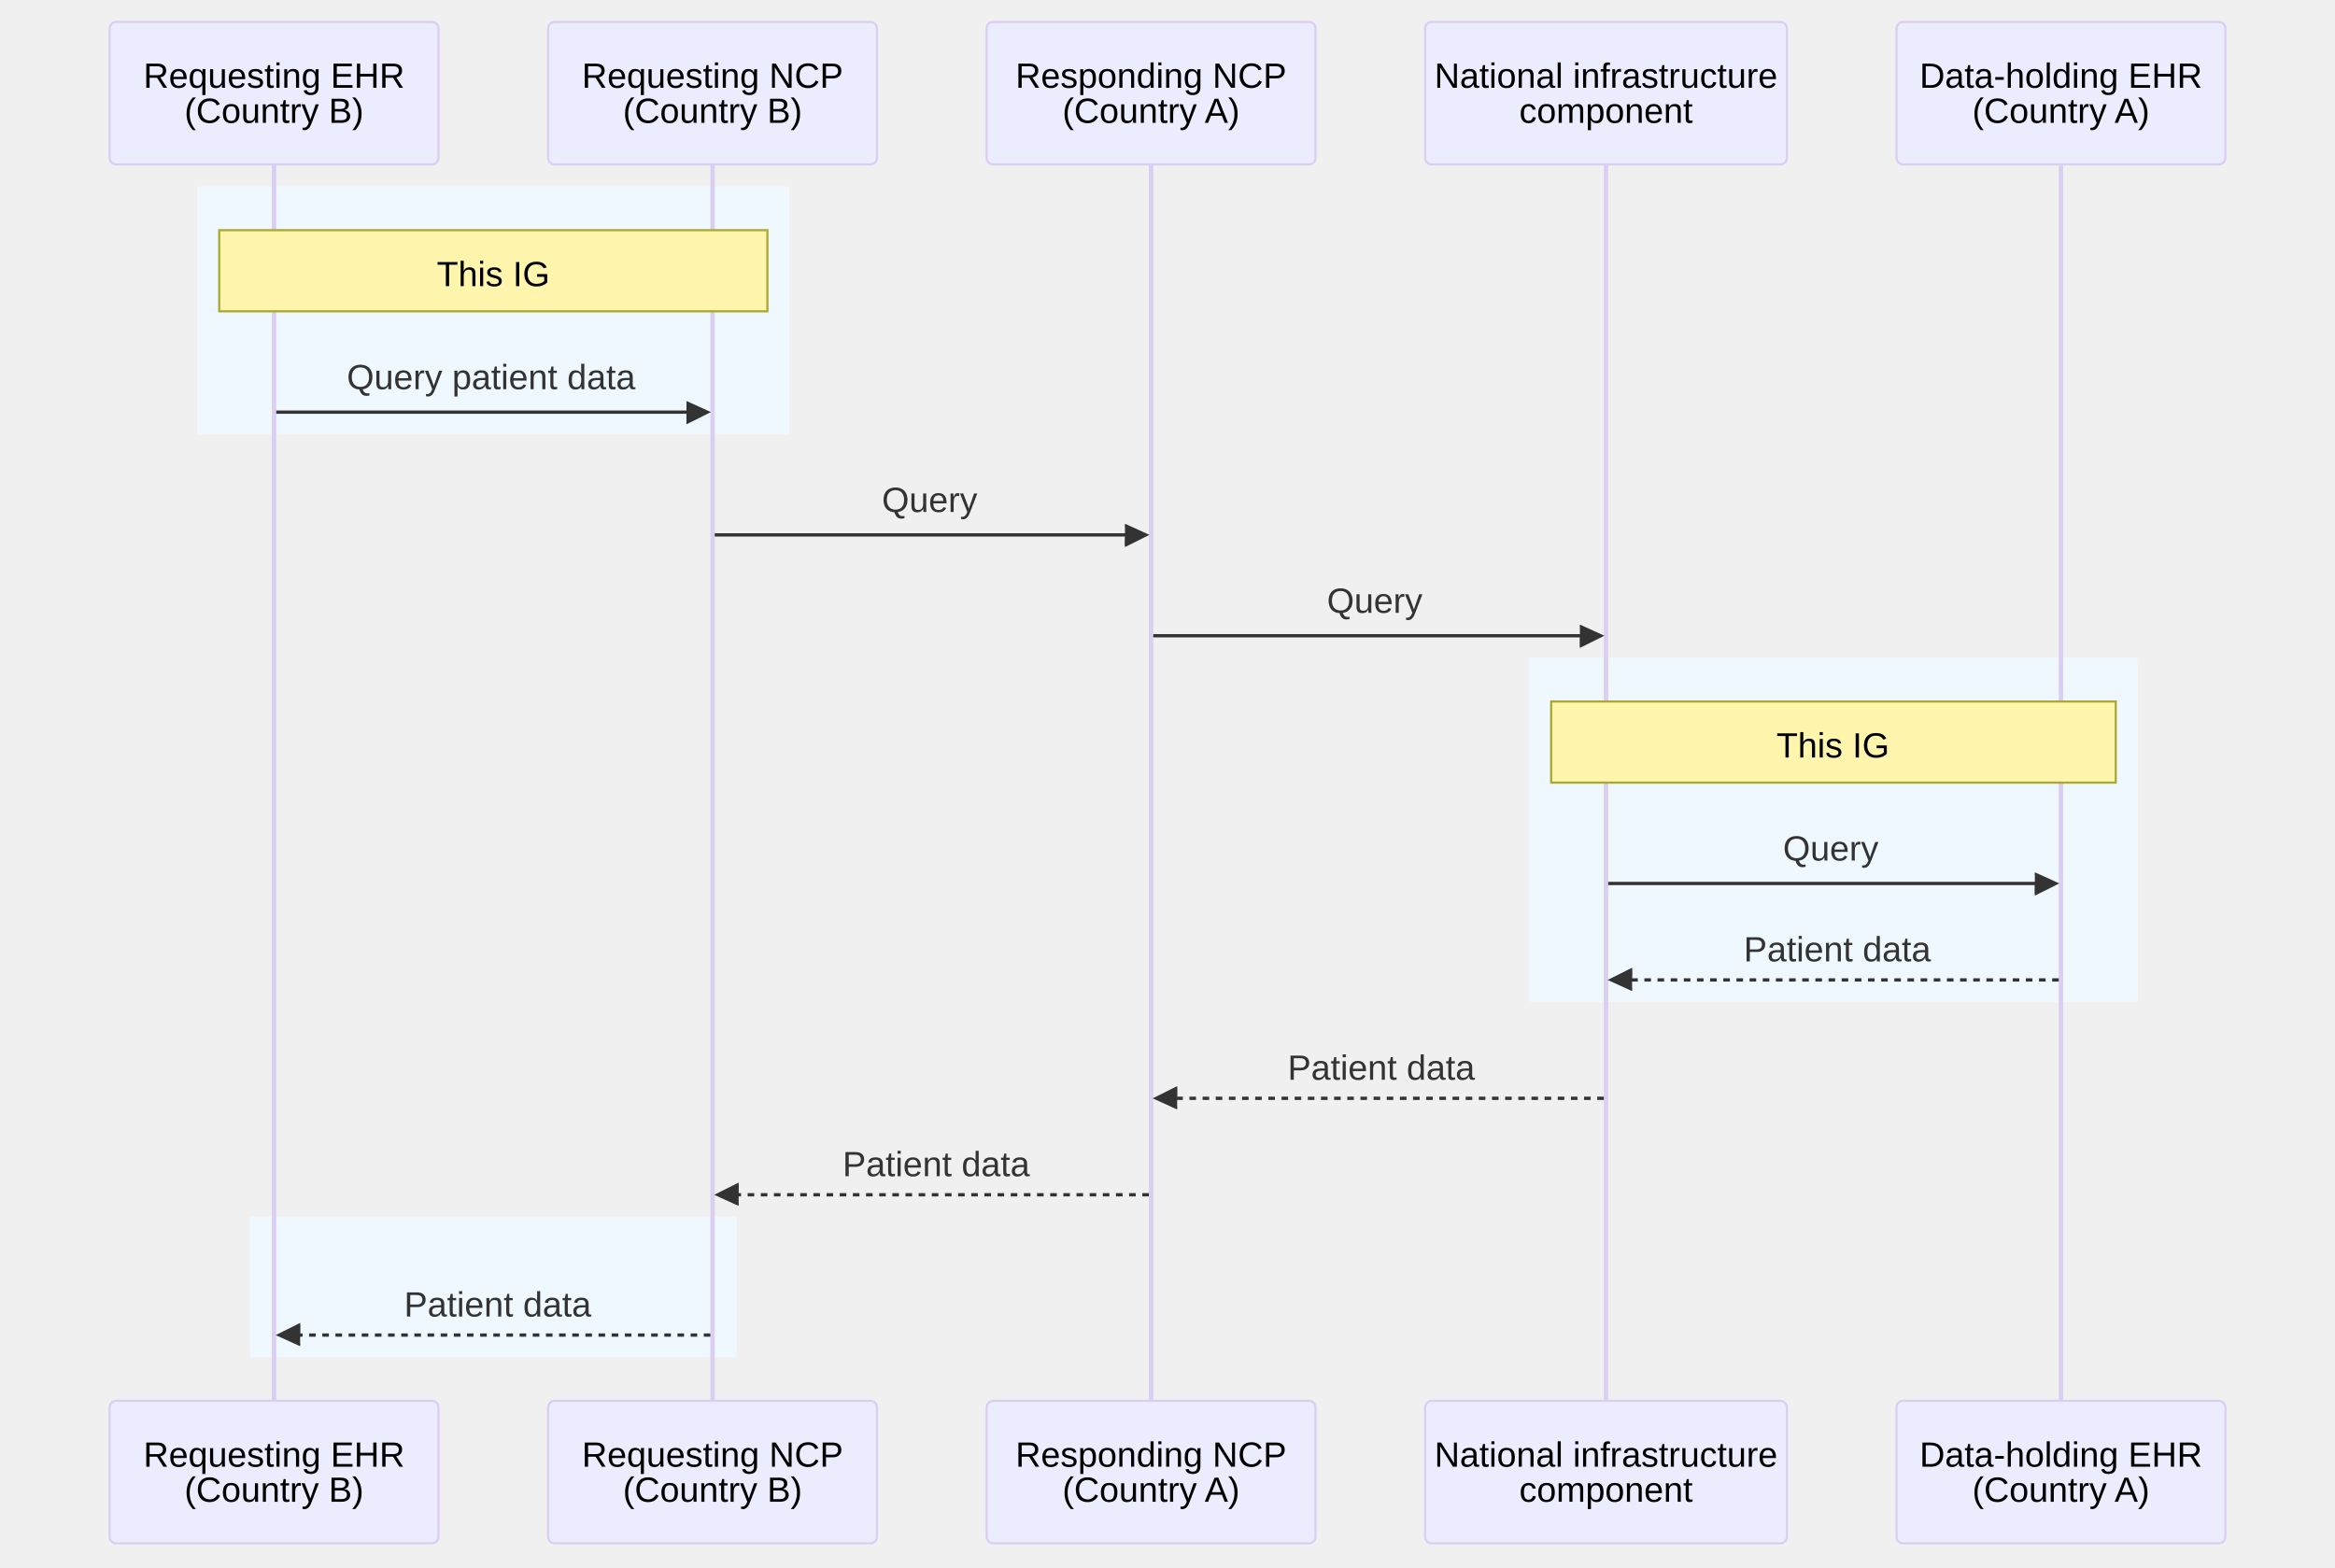
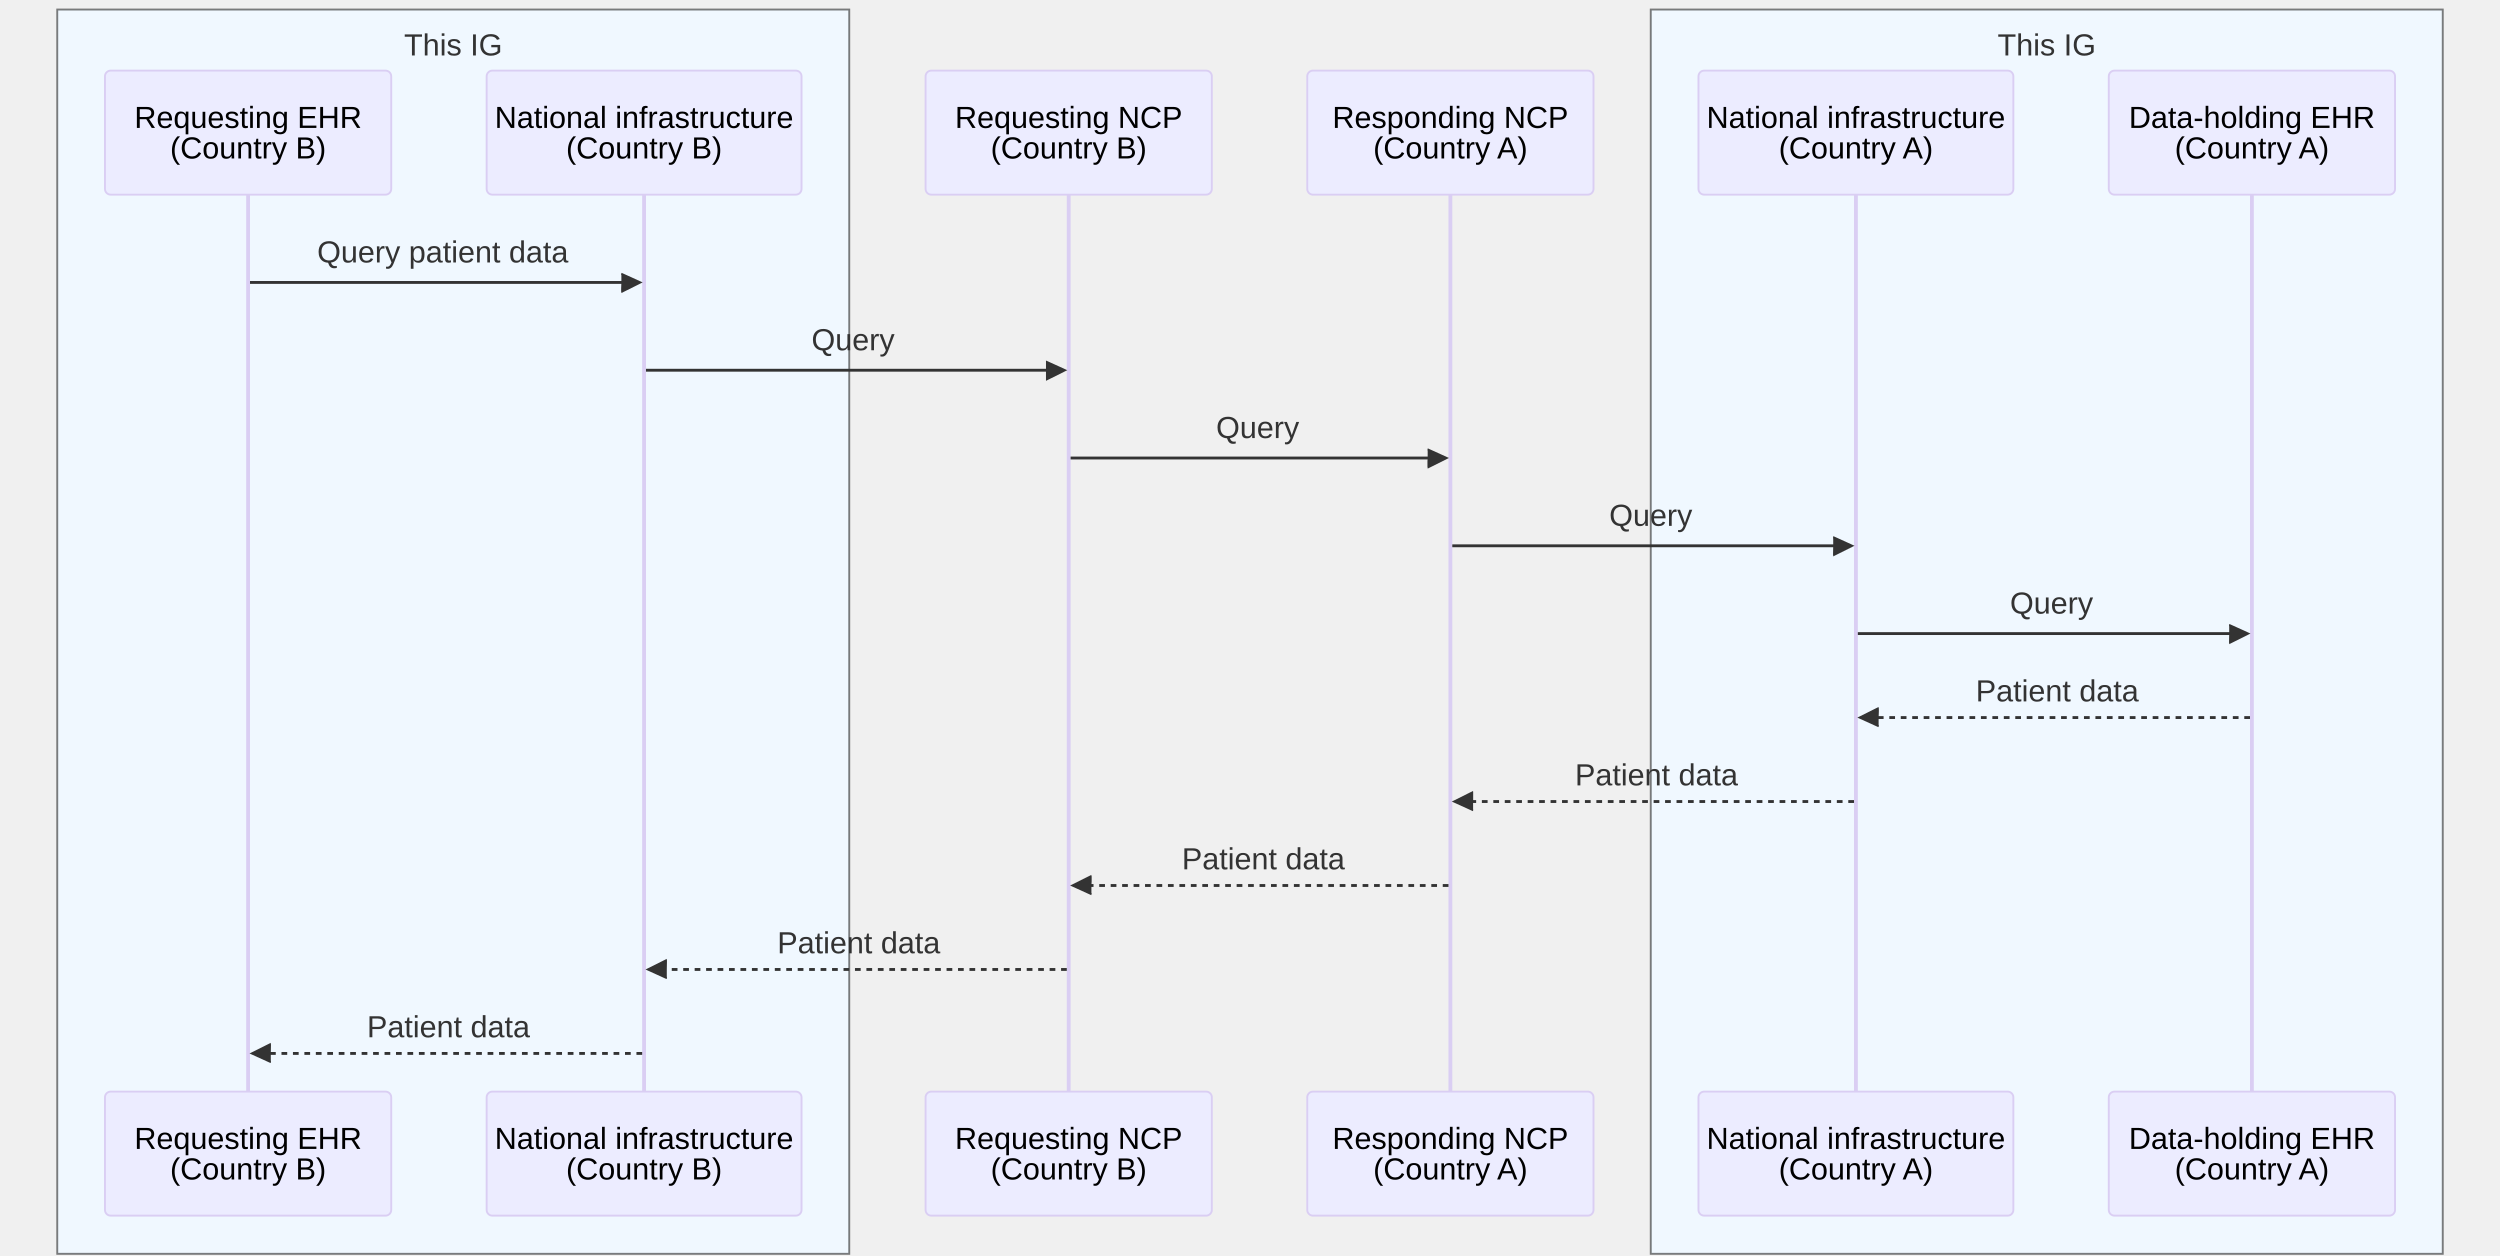
- <svg xmlns="http://www.w3.org/2000/svg" id="my-svg" width="100%" style="max-width: 1065px; background-color: transparent;" viewBox="-50 -10 1065 715" role="graphics-document document" aria-roledescription="sequence">
-   <rect x="64" y="545" fill="rgb(240, 248, 255)" width="222" height="64" class="rect" />
-   <rect x="647.5" y="290" fill="rgb(240, 248, 255)" width="277.5" height="157" class="rect" />
-   <rect x="40" y="75" fill="rgb(240, 248, 255)" width="270" height="113" class="rect" />
-   <g>
-     <rect x="815" y="629" fill="#eaeaea" stroke="#666" width="150" height="65" name="EHR" rx="3" ry="3" class="actor actor-bottom" />
-     <text x="890" y="661.5" dominant-baseline="central" alignment-baseline="central" class="actor actor-box" style="text-anchor: middle; font-size: 16px; font-weight: 400;">
-       <tspan x="890" dy="-8">Data-holding EHR</tspan>
-     </text>
-     <text x="890" y="661.5" dominant-baseline="central" alignment-baseline="central" class="actor actor-box" style="text-anchor: middle; font-size: 16px; font-weight: 400;">
-       <tspan x="890" dy="8">(Country A)</tspan>
-     </text>
-   </g>
-   <g>
-     <rect x="600" y="629" fill="#eaeaea" stroke="#666" width="165" height="65" name="National" rx="3" ry="3" class="actor actor-bottom" />
-     <text x="682.5" y="661.5" dominant-baseline="central" alignment-baseline="central" class="actor actor-box" style="text-anchor: middle; font-size: 16px; font-weight: 400;">
-       <tspan x="682.5" dy="-8">National infrastructure</tspan>
-     </text>
-     <text x="682.5" y="661.5" dominant-baseline="central" alignment-baseline="central" class="actor actor-box" style="text-anchor: middle; font-size: 16px; font-weight: 400;">
-       <tspan x="682.5" dy="8">component</tspan>
-     </text>
-   </g>
-   <g>
-     <rect x="400" y="629" fill="#eaeaea" stroke="#666" width="150" height="65" name="NCPA" rx="3" ry="3" class="actor actor-bottom" />
-     <text x="475" y="661.5" dominant-baseline="central" alignment-baseline="central" class="actor actor-box" style="text-anchor: middle; font-size: 16px; font-weight: 400;">
-       <tspan x="475" dy="-8">Responding NCP</tspan>
-     </text>
-     <text x="475" y="661.5" dominant-baseline="central" alignment-baseline="central" class="actor actor-box" style="text-anchor: middle; font-size: 16px; font-weight: 400;">
-       <tspan x="475" dy="8">(Country A)</tspan>
-     </text>
-   </g>
-   <g>
-     <rect x="200" y="629" fill="#eaeaea" stroke="#666" width="150" height="65" name="NCPB" rx="3" ry="3" class="actor actor-bottom" />
-     <text x="275" y="661.5" dominant-baseline="central" alignment-baseline="central" class="actor actor-box" style="text-anchor: middle; font-size: 16px; font-weight: 400;">
-       <tspan x="275" dy="-8">Requesting NCP</tspan>
-     </text>
-     <text x="275" y="661.5" dominant-baseline="central" alignment-baseline="central" class="actor actor-box" style="text-anchor: middle; font-size: 16px; font-weight: 400;">
-       <tspan x="275" dy="8">(Country B)</tspan>
-     </text>
-   </g>
-   <g>
-     <rect x="0" y="629" fill="#eaeaea" stroke="#666" width="150" height="65" name="Requester" rx="3" ry="3" class="actor actor-bottom" />
-     <text x="75" y="661.5" dominant-baseline="central" alignment-baseline="central" class="actor actor-box" style="text-anchor: middle; font-size: 16px; font-weight: 400;">
-       <tspan x="75" dy="-8">Requesting EHR</tspan>
-     </text>
-     <text x="75" y="661.5" dominant-baseline="central" alignment-baseline="central" class="actor actor-box" style="text-anchor: middle; font-size: 16px; font-weight: 400;">
-       <tspan x="75" dy="8">(Country B)</tspan>
-     </text>
-   </g>
-   <g>
-     <line id="actor4" x1="890" y1="65" x2="890" y2="629" class="actor-line 200" stroke-width="0.5px" stroke="#999" name="EHR" />
+ <svg xmlns="http://www.w3.org/2000/svg" id="my-svg" width="100%" style="max-width: 1310px; background-color: transparent;" viewBox="-50 -10 1310 658" role="graphics-document document" aria-roledescription="sequence">
+   <g>
+     <rect x="815" y="-5" fill="rgb(240, 248, 255)" stroke="rgb(0,0,0, 0.5)" width="415" height="652" class="rect" />
+     <text x="1022.5" y="13.5" dominant-baseline="central" alignment-baseline="central" class="text" style="text-anchor: middle; font-size: 16px; font-weight: 400;">
+       <tspan x="1022.5" dy="0">This IG</tspan>
+     </text>
+   </g>
+   <g>
+     <rect x="-20" y="-5" fill="rgb(240, 248, 255)" stroke="rgb(0,0,0, 0.5)" width="415" height="652" class="rect" />
+     <text x="187.5" y="13.5" dominant-baseline="central" alignment-baseline="central" class="text" style="text-anchor: middle; font-size: 16px; font-weight: 400;">
+       <tspan x="187.5" dy="0">This IG</tspan>
+     </text>
+   </g>
+   <g>
+     <rect x="1055" y="562" fill="#eaeaea" stroke="#666" width="150" height="65" name="EHR" rx="3" ry="3" class="actor actor-bottom" />
+     <text x="1130" y="594.5" dominant-baseline="central" alignment-baseline="central" class="actor actor-box" style="text-anchor: middle; font-size: 16px; font-weight: 400;">
+       <tspan x="1130" dy="-8">Data-holding EHR</tspan>
+     </text>
+     <text x="1130" y="594.5" dominant-baseline="central" alignment-baseline="central" class="actor actor-box" style="text-anchor: middle; font-size: 16px; font-weight: 400;">
+       <tspan x="1130" dy="8">(Country A)</tspan>
+     </text>
+   </g>
+   <g>
+     <rect x="840" y="562" fill="#eaeaea" stroke="#666" width="165" height="65" name="NationalA" rx="3" ry="3" class="actor actor-bottom" />
+     <text x="922.5" y="594.5" dominant-baseline="central" alignment-baseline="central" class="actor actor-box" style="text-anchor: middle; font-size: 16px; font-weight: 400;">
+       <tspan x="922.5" dy="-8">National infrastructure</tspan>
+     </text>
+     <text x="922.5" y="594.5" dominant-baseline="central" alignment-baseline="central" class="actor actor-box" style="text-anchor: middle; font-size: 16px; font-weight: 400;">
+       <tspan x="922.5" dy="8">(Country A)</tspan>
+     </text>
+   </g>
+   <g>
+     <rect x="635" y="562" fill="#eaeaea" stroke="#666" width="150" height="65" name="NCPA" rx="3" ry="3" class="actor actor-bottom" />
+     <text x="710" y="594.5" dominant-baseline="central" alignment-baseline="central" class="actor actor-box" style="text-anchor: middle; font-size: 16px; font-weight: 400;">
+       <tspan x="710" dy="-8">Responding NCP</tspan>
+     </text>
+     <text x="710" y="594.5" dominant-baseline="central" alignment-baseline="central" class="actor actor-box" style="text-anchor: middle; font-size: 16px; font-weight: 400;">
+       <tspan x="710" dy="8">(Country A)</tspan>
+     </text>
+   </g>
+   <g>
+     <rect x="435" y="562" fill="#eaeaea" stroke="#666" width="150" height="65" name="NCPB" rx="3" ry="3" class="actor actor-bottom" />
+     <text x="510" y="594.5" dominant-baseline="central" alignment-baseline="central" class="actor actor-box" style="text-anchor: middle; font-size: 16px; font-weight: 400;">
+       <tspan x="510" dy="-8">Requesting NCP</tspan>
+     </text>
+     <text x="510" y="594.5" dominant-baseline="central" alignment-baseline="central" class="actor actor-box" style="text-anchor: middle; font-size: 16px; font-weight: 400;">
+       <tspan x="510" dy="8">(Country B)</tspan>
+     </text>
+   </g>
+   <g>
+     <rect x="205" y="562" fill="#eaeaea" stroke="#666" width="165" height="65" name="NationalB" rx="3" ry="3" class="actor actor-bottom" />
+     <text x="287.5" y="594.5" dominant-baseline="central" alignment-baseline="central" class="actor actor-box" style="text-anchor: middle; font-size: 16px; font-weight: 400;">
+       <tspan x="287.5" dy="-8">National infrastructure</tspan>
+     </text>
+     <text x="287.5" y="594.5" dominant-baseline="central" alignment-baseline="central" class="actor actor-box" style="text-anchor: middle; font-size: 16px; font-weight: 400;">
+       <tspan x="287.5" dy="8">(Country B)</tspan>
+     </text>
+   </g>
+   <g>
+     <rect x="5" y="562" fill="#eaeaea" stroke="#666" width="150" height="65" name="Requester" rx="3" ry="3" class="actor actor-bottom" />
+     <text x="80" y="594.5" dominant-baseline="central" alignment-baseline="central" class="actor actor-box" style="text-anchor: middle; font-size: 16px; font-weight: 400;">
+       <tspan x="80" dy="-8">Requesting EHR</tspan>
+     </text>
+     <text x="80" y="594.5" dominant-baseline="central" alignment-baseline="central" class="actor actor-box" style="text-anchor: middle; font-size: 16px; font-weight: 400;">
+       <tspan x="80" dy="8">(Country B)</tspan>
+     </text>
+   </g>
+   <g>
+     <line id="actor5" x1="1130" y1="92" x2="1130" y2="562" class="actor-line 200" stroke-width="0.5px" stroke="#999" name="EHR" />
+     <g id="root-5">
+       <rect x="1055" y="27" fill="#eaeaea" stroke="#666" width="150" height="65" name="EHR" rx="3" ry="3" class="actor actor-top" />
+       <text x="1130" y="59.5" dominant-baseline="central" alignment-baseline="central" class="actor actor-box" style="text-anchor: middle; font-size: 16px; font-weight: 400;">
+         <tspan x="1130" dy="-8">Data-holding EHR</tspan>
+       </text>
+       <text x="1130" y="59.5" dominant-baseline="central" alignment-baseline="central" class="actor actor-box" style="text-anchor: middle; font-size: 16px; font-weight: 400;">
+         <tspan x="1130" dy="8">(Country A)</tspan>
+       </text>
+     </g>
+   </g>
+   <g>
+     <line id="actor4" x1="922.5" y1="92" x2="922.5" y2="562" class="actor-line 200" stroke-width="0.5px" stroke="#999" name="NationalA" />
    <g id="root-4">
-       <rect x="815" y="0" fill="#eaeaea" stroke="#666" width="150" height="65" name="EHR" rx="3" ry="3" class="actor actor-top" />
-       <text x="890" y="32.5" dominant-baseline="central" alignment-baseline="central" class="actor actor-box" style="text-anchor: middle; font-size: 16px; font-weight: 400;">
-         <tspan x="890" dy="-8">Data-holding EHR</tspan>
-       </text>
-       <text x="890" y="32.5" dominant-baseline="central" alignment-baseline="central" class="actor actor-box" style="text-anchor: middle; font-size: 16px; font-weight: 400;">
-         <tspan x="890" dy="8">(Country A)</tspan>
-       </text>
-     </g>
-   </g>
-   <g>
-     <line id="actor3" x1="682.5" y1="65" x2="682.5" y2="629" class="actor-line 200" stroke-width="0.5px" stroke="#999" name="National" />
+       <rect x="840" y="27" fill="#eaeaea" stroke="#666" width="165" height="65" name="NationalA" rx="3" ry="3" class="actor actor-top" />
+       <text x="922.5" y="59.5" dominant-baseline="central" alignment-baseline="central" class="actor actor-box" style="text-anchor: middle; font-size: 16px; font-weight: 400;">
+         <tspan x="922.5" dy="-8">National infrastructure</tspan>
+       </text>
+       <text x="922.5" y="59.5" dominant-baseline="central" alignment-baseline="central" class="actor actor-box" style="text-anchor: middle; font-size: 16px; font-weight: 400;">
+         <tspan x="922.5" dy="8">(Country A)</tspan>
+       </text>
+     </g>
+   </g>
+   <g>
+     <line id="actor3" x1="710" y1="92" x2="710" y2="562" class="actor-line 200" stroke-width="0.5px" stroke="#999" name="NCPA" />
    <g id="root-3">
-       <rect x="600" y="0" fill="#eaeaea" stroke="#666" width="165" height="65" name="National" rx="3" ry="3" class="actor actor-top" />
-       <text x="682.5" y="32.5" dominant-baseline="central" alignment-baseline="central" class="actor actor-box" style="text-anchor: middle; font-size: 16px; font-weight: 400;">
-         <tspan x="682.5" dy="-8">National infrastructure</tspan>
-       </text>
-       <text x="682.5" y="32.5" dominant-baseline="central" alignment-baseline="central" class="actor actor-box" style="text-anchor: middle; font-size: 16px; font-weight: 400;">
-         <tspan x="682.5" dy="8">component</tspan>
-       </text>
-     </g>
-   </g>
-   <g>
-     <line id="actor2" x1="475" y1="65" x2="475" y2="629" class="actor-line 200" stroke-width="0.5px" stroke="#999" name="NCPA" />
+       <rect x="635" y="27" fill="#eaeaea" stroke="#666" width="150" height="65" name="NCPA" rx="3" ry="3" class="actor actor-top" />
+       <text x="710" y="59.5" dominant-baseline="central" alignment-baseline="central" class="actor actor-box" style="text-anchor: middle; font-size: 16px; font-weight: 400;">
+         <tspan x="710" dy="-8">Responding NCP</tspan>
+       </text>
+       <text x="710" y="59.5" dominant-baseline="central" alignment-baseline="central" class="actor actor-box" style="text-anchor: middle; font-size: 16px; font-weight: 400;">
+         <tspan x="710" dy="8">(Country A)</tspan>
+       </text>
+     </g>
+   </g>
+   <g>
+     <line id="actor2" x1="510" y1="92" x2="510" y2="562" class="actor-line 200" stroke-width="0.5px" stroke="#999" name="NCPB" />
    <g id="root-2">
-       <rect x="400" y="0" fill="#eaeaea" stroke="#666" width="150" height="65" name="NCPA" rx="3" ry="3" class="actor actor-top" />
-       <text x="475" y="32.5" dominant-baseline="central" alignment-baseline="central" class="actor actor-box" style="text-anchor: middle; font-size: 16px; font-weight: 400;">
-         <tspan x="475" dy="-8">Responding NCP</tspan>
-       </text>
-       <text x="475" y="32.5" dominant-baseline="central" alignment-baseline="central" class="actor actor-box" style="text-anchor: middle; font-size: 16px; font-weight: 400;">
-         <tspan x="475" dy="8">(Country A)</tspan>
-       </text>
-     </g>
-   </g>
-   <g>
-     <line id="actor1" x1="275" y1="65" x2="275" y2="629" class="actor-line 200" stroke-width="0.5px" stroke="#999" name="NCPB" />
+       <rect x="435" y="27" fill="#eaeaea" stroke="#666" width="150" height="65" name="NCPB" rx="3" ry="3" class="actor actor-top" />
+       <text x="510" y="59.5" dominant-baseline="central" alignment-baseline="central" class="actor actor-box" style="text-anchor: middle; font-size: 16px; font-weight: 400;">
+         <tspan x="510" dy="-8">Requesting NCP</tspan>
+       </text>
+       <text x="510" y="59.5" dominant-baseline="central" alignment-baseline="central" class="actor actor-box" style="text-anchor: middle; font-size: 16px; font-weight: 400;">
+         <tspan x="510" dy="8">(Country B)</tspan>
+       </text>
+     </g>
+   </g>
+   <g>
+     <line id="actor1" x1="287.5" y1="92" x2="287.5" y2="562" class="actor-line 200" stroke-width="0.5px" stroke="#999" name="NationalB" />
    <g id="root-1">
-       <rect x="200" y="0" fill="#eaeaea" stroke="#666" width="150" height="65" name="NCPB" rx="3" ry="3" class="actor actor-top" />
-       <text x="275" y="32.5" dominant-baseline="central" alignment-baseline="central" class="actor actor-box" style="text-anchor: middle; font-size: 16px; font-weight: 400;">
-         <tspan x="275" dy="-8">Requesting NCP</tspan>
-       </text>
-       <text x="275" y="32.5" dominant-baseline="central" alignment-baseline="central" class="actor actor-box" style="text-anchor: middle; font-size: 16px; font-weight: 400;">
-         <tspan x="275" dy="8">(Country B)</tspan>
-       </text>
-     </g>
-   </g>
-   <g>
-     <line id="actor0" x1="75" y1="65" x2="75" y2="629" class="actor-line 200" stroke-width="0.5px" stroke="#999" name="Requester" />
+       <rect x="205" y="27" fill="#eaeaea" stroke="#666" width="165" height="65" name="NationalB" rx="3" ry="3" class="actor actor-top" />
+       <text x="287.5" y="59.5" dominant-baseline="central" alignment-baseline="central" class="actor actor-box" style="text-anchor: middle; font-size: 16px; font-weight: 400;">
+         <tspan x="287.5" dy="-8">National infrastructure</tspan>
+       </text>
+       <text x="287.5" y="59.5" dominant-baseline="central" alignment-baseline="central" class="actor actor-box" style="text-anchor: middle; font-size: 16px; font-weight: 400;">
+         <tspan x="287.5" dy="8">(Country B)</tspan>
+       </text>
+     </g>
+   </g>
+   <g>
+     <line id="actor0" x1="80" y1="92" x2="80" y2="562" class="actor-line 200" stroke-width="0.5px" stroke="#999" name="Requester" />
    <g id="root-0">
-       <rect x="0" y="0" fill="#eaeaea" stroke="#666" width="150" height="65" name="Requester" rx="3" ry="3" class="actor actor-top" />
-       <text x="75" y="32.5" dominant-baseline="central" alignment-baseline="central" class="actor actor-box" style="text-anchor: middle; font-size: 16px; font-weight: 400;">
-         <tspan x="75" dy="-8">Requesting EHR</tspan>
-       </text>
-       <text x="75" y="32.5" dominant-baseline="central" alignment-baseline="central" class="actor actor-box" style="text-anchor: middle; font-size: 16px; font-weight: 400;">
-         <tspan x="75" dy="8">(Country B)</tspan>
+       <rect x="5" y="27" fill="#eaeaea" stroke="#666" width="150" height="65" name="Requester" rx="3" ry="3" class="actor actor-top" />
+       <text x="80" y="59.5" dominant-baseline="central" alignment-baseline="central" class="actor actor-box" style="text-anchor: middle; font-size: 16px; font-weight: 400;">
+         <tspan x="80" dy="-8">Requesting EHR</tspan>
+       </text>
+       <text x="80" y="59.5" dominant-baseline="central" alignment-baseline="central" class="actor actor-box" style="text-anchor: middle; font-size: 16px; font-weight: 400;">
+         <tspan x="80" dy="8">(Country B)</tspan>
      </text>
    </g>
  </g>
  <style>#my-svg{font-family:"trebuchet ms",verdana,arial,sans-serif;font-size:16px;fill:#333;}@keyframes edge-animation-frame{from{stroke-dashoffset:0;}}@keyframes dash{to{stroke-dashoffset:0;}}#my-svg .edge-animation-slow{stroke-dasharray:9,5!important;stroke-dashoffset:900;animation:dash 50s linear infinite;stroke-linecap:round;}#my-svg .edge-animation-fast{stroke-dasharray:9,5!important;stroke-dashoffset:900;animation:dash 20s linear infinite;stroke-linecap:round;}#my-svg .error-icon{fill:#552222;}#my-svg .error-text{fill:#552222;stroke:#552222;}#my-svg .edge-thickness-normal{stroke-width:1px;}#my-svg .edge-thickness-thick{stroke-width:3.5px;}#my-svg .edge-pattern-solid{stroke-dasharray:0;}#my-svg .edge-thickness-invisible{stroke-width:0;fill:none;}#my-svg .edge-pattern-dashed{stroke-dasharray:3;}#my-svg .edge-pattern-dotted{stroke-dasharray:2;}#my-svg .marker{fill:#333333;stroke:#333333;}#my-svg .marker.cross{stroke:#333333;}#my-svg svg{font-family:"trebuchet ms",verdana,arial,sans-serif;font-size:16px;}#my-svg p{margin:0;}#my-svg .actor{stroke:hsl(259.626, 59.777%, 87.902%);fill:#ECECFF;}#my-svg text.actor&gt;tspan{fill:black;stroke:none;}#my-svg .actor-line{stroke:hsl(259.626, 59.777%, 87.902%);}#my-svg .innerArc{stroke-width:1.5;stroke-dasharray:none;}#my-svg .messageLine0{stroke-width:1.5;stroke-dasharray:none;stroke:#333;}#my-svg .messageLine1{stroke-width:1.5;stroke-dasharray:2,2;stroke:#333;}#my-svg #arrowhead path{fill:#333;stroke:#333;}#my-svg .sequenceNumber{fill:white;}#my-svg #sequencenumber{fill:#333;}#my-svg #crosshead path{fill:#333;stroke:#333;}#my-svg .messageText{fill:#333;stroke:none;}#my-svg .labelBox{stroke:hsl(259.626, 59.777%, 87.902%);fill:#ECECFF;}#my-svg .labelText,#my-svg .labelText&gt;tspan{fill:black;stroke:none;}#my-svg .loopText,#my-svg .loopText&gt;tspan{fill:black;stroke:none;}#my-svg .loopLine{stroke-width:2px;stroke-dasharray:2,2;stroke:hsl(259.626, 59.777%, 87.902%);fill:hsl(259.626, 59.777%, 87.902%);}#my-svg .note{stroke:#aaaa33;fill:#fff5ad;}#my-svg .noteText,#my-svg .noteText&gt;tspan{fill:black;stroke:none;}#my-svg .activation0{fill:#f4f4f4;stroke:#666;}#my-svg .activation1{fill:#f4f4f4;stroke:#666;}#my-svg .activation2{fill:#f4f4f4;stroke:#666;}#my-svg .actorPopupMenu{position:absolute;}#my-svg .actorPopupMenuPanel{position:absolute;fill:#ECECFF;box-shadow:0px 8px 16px 0px rgba(0,0,0,0.2);filter:drop-shadow(3px 5px 2px rgb(0 0 0 / 0.4));}#my-svg .actor-man line{stroke:hsl(259.626, 59.777%, 87.902%);fill:#ECECFF;}#my-svg .actor-man circle,#my-svg line{stroke:hsl(259.626, 59.777%, 87.902%);fill:#ECECFF;stroke-width:2px;}#my-svg :root{--mermaid-font-family:"trebuchet ms",verdana,arial,sans-serif;}</style>
  <g />
  <defs>
    <symbol id="computer" width="24" height="24">
      <path transform="scale(.5)" d="M2 2v13h20v-13h-20zm18 11h-16v-9h16v9zm-10.228 6l.466-1h3.524l.467 1h-4.457zm14.228 3h-24l2-6h2.104l-1.33 4h18.45l-1.297-4h2.073l2 6zm-5-10h-14v-7h14v7z" />
    </symbol>
  </defs>
  <defs>
    <symbol id="database" fill-rule="evenodd" clip-rule="evenodd">
      <path transform="scale(.5)" d="M12.258.001l.256.004.255.005.253.008.251.01.249.012.247.015.246.016.242.019.241.02.239.023.236.024.233.027.231.028.229.031.225.032.223.034.22.036.217.038.214.04.211.041.208.043.205.045.201.046.198.048.194.05.191.051.187.053.183.054.18.056.175.057.172.059.168.06.163.061.16.063.155.064.15.066.074.033.073.033.071.034.07.034.069.035.068.035.067.035.066.035.064.036.064.036.062.036.06.036.06.037.058.037.058.037.055.038.055.038.053.038.052.038.051.039.05.039.048.039.047.039.045.04.044.04.043.04.041.04.04.041.039.041.037.041.036.041.034.041.033.042.032.042.03.042.029.042.027.042.026.043.024.043.023.043.021.043.02.043.018.044.017.043.015.044.013.044.012.044.011.045.009.044.007.045.006.045.004.045.002.045.001.045v17l-.001.045-.002.045-.004.045-.006.045-.007.045-.009.044-.011.045-.012.044-.013.044-.015.044-.017.043-.018.044-.02.043-.021.043-.023.043-.024.043-.026.043-.027.042-.029.042-.03.042-.032.042-.033.042-.034.041-.036.041-.037.041-.039.041-.04.041-.041.04-.043.04-.044.04-.045.04-.047.039-.048.039-.05.039-.051.039-.052.038-.053.038-.055.038-.055.038-.058.037-.058.037-.06.037-.06.036-.062.036-.064.036-.064.036-.066.035-.067.035-.068.035-.069.035-.07.034-.071.034-.073.033-.074.033-.15.066-.155.064-.16.063-.163.061-.168.06-.172.059-.175.057-.18.056-.183.054-.187.053-.191.051-.194.05-.198.048-.201.046-.205.045-.208.043-.211.041-.214.04-.217.038-.22.036-.223.034-.225.032-.229.031-.231.028-.233.027-.236.024-.239.023-.241.02-.242.019-.246.016-.247.015-.249.012-.251.01-.253.008-.255.005-.256.004-.258.001-.258-.001-.256-.004-.255-.005-.253-.008-.251-.01-.249-.012-.247-.015-.245-.016-.243-.019-.241-.02-.238-.023-.236-.024-.234-.027-.231-.028-.228-.031-.226-.032-.223-.034-.22-.036-.217-.038-.214-.04-.211-.041-.208-.043-.204-.045-.201-.046-.198-.048-.195-.05-.19-.051-.187-.053-.184-.054-.179-.056-.176-.057-.172-.059-.167-.06-.164-.061-.159-.063-.155-.064-.151-.066-.074-.033-.072-.033-.072-.034-.07-.034-.069-.035-.068-.035-.067-.035-.066-.035-.064-.036-.063-.036-.062-.036-.061-.036-.06-.037-.058-.037-.057-.037-.056-.038-.055-.038-.053-.038-.052-.038-.051-.039-.049-.039-.049-.039-.046-.039-.046-.04-.044-.04-.043-.04-.041-.04-.04-.041-.039-.041-.037-.041-.036-.041-.034-.041-.033-.042-.032-.042-.03-.042-.029-.042-.027-.042-.026-.043-.024-.043-.023-.043-.021-.043-.02-.043-.018-.044-.017-.043-.015-.044-.013-.044-.012-.044-.011-.045-.009-.044-.007-.045-.006-.045-.004-.045-.002-.045-.001-.045v-17l.001-.045.002-.045.004-.045.006-.045.007-.045.009-.044.011-.045.012-.044.013-.044.015-.044.017-.043.018-.044.02-.043.021-.043.023-.043.024-.043.026-.043.027-.042.029-.042.03-.042.032-.042.033-.042.034-.041.036-.041.037-.041.039-.041.04-.041.041-.04.043-.04.044-.04.046-.04.046-.039.049-.039.049-.039.051-.039.052-.038.053-.038.055-.038.056-.038.057-.037.058-.037.06-.037.061-.036.062-.036.063-.036.064-.036.066-.035.067-.035.068-.035.069-.035.07-.034.072-.034.072-.033.074-.033.151-.066.155-.064.159-.063.164-.061.167-.06.172-.059.176-.057.179-.056.184-.054.187-.053.19-.051.195-.05.198-.048.201-.046.204-.045.208-.043.211-.041.214-.04.217-.038.22-.036.223-.034.226-.032.228-.031.231-.028.234-.027.236-.024.238-.023.241-.02.243-.019.245-.016.247-.015.249-.012.251-.01.253-.008.255-.005.256-.004.258-.001.258.001zm-9.258 20.499v.01l.001.021.003.021.004.022.005.021.006.022.007.022.009.023.01.022.011.023.012.023.013.023.015.023.016.024.017.023.018.024.019.024.021.024.022.025.023.024.024.025.052.049.056.05.061.051.066.051.07.051.075.051.079.052.084.052.088.052.092.052.097.052.102.051.105.052.11.052.114.051.119.051.123.051.127.05.131.05.135.05.139.048.144.049.147.047.152.047.155.047.16.045.163.045.167.043.171.043.176.041.178.041.183.039.187.039.19.037.194.035.197.035.202.033.204.031.209.03.212.029.216.027.219.025.222.024.226.021.23.02.233.018.236.016.24.015.243.012.246.01.249.008.253.005.256.004.259.001.26-.001.257-.004.254-.005.25-.008.247-.011.244-.012.241-.014.237-.016.233-.018.231-.021.226-.021.224-.024.22-.026.216-.027.212-.028.21-.031.205-.031.202-.034.198-.034.194-.036.191-.037.187-.039.183-.04.179-.04.175-.042.172-.043.168-.044.163-.045.16-.046.155-.046.152-.047.148-.048.143-.049.139-.049.136-.05.131-.05.126-.05.123-.051.118-.052.114-.051.11-.052.106-.052.101-.052.096-.052.092-.052.088-.053.083-.051.079-.052.074-.052.07-.051.065-.051.06-.051.056-.05.051-.05.023-.024.023-.025.021-.024.02-.024.019-.024.018-.024.017-.024.015-.023.014-.024.013-.023.012-.023.01-.023.01-.022.008-.022.006-.022.006-.022.004-.022.004-.021.001-.021.001-.021v-4.127l-.077.055-.08.053-.083.054-.085.053-.087.052-.09.052-.093.051-.095.05-.097.05-.1.049-.102.049-.105.048-.106.047-.109.047-.111.046-.114.045-.115.045-.118.044-.12.043-.122.042-.124.042-.126.041-.128.04-.13.04-.132.038-.134.038-.135.037-.138.037-.139.035-.142.035-.143.034-.144.033-.147.032-.148.031-.15.03-.151.03-.153.029-.154.027-.156.027-.158.026-.159.025-.161.024-.162.023-.163.022-.165.021-.166.02-.167.019-.169.018-.169.017-.171.016-.173.015-.173.014-.175.013-.175.012-.177.011-.178.01-.179.008-.179.008-.181.006-.182.005-.182.004-.184.003-.184.002h-.37l-.184-.002-.184-.003-.182-.004-.182-.005-.181-.006-.179-.008-.179-.008-.178-.01-.176-.011-.176-.012-.175-.013-.173-.014-.172-.015-.171-.016-.17-.017-.169-.018-.167-.019-.166-.02-.165-.021-.163-.022-.162-.023-.161-.024-.159-.025-.157-.026-.156-.027-.155-.027-.153-.029-.151-.03-.15-.03-.148-.031-.146-.032-.145-.033-.143-.034-.141-.035-.14-.035-.137-.037-.136-.037-.134-.038-.132-.038-.13-.04-.128-.04-.126-.041-.124-.042-.122-.042-.12-.044-.117-.043-.116-.045-.113-.045-.112-.046-.109-.047-.106-.047-.105-.048-.102-.049-.1-.049-.097-.05-.095-.05-.093-.052-.09-.051-.087-.052-.085-.053-.083-.054-.08-.054-.077-.054v4.127zm0-5.654v.011l.001.021.003.021.004.021.005.022.006.022.007.022.009.022.01.022.011.023.012.023.013.023.015.024.016.023.017.024.018.024.019.024.021.024.022.024.023.025.024.024.052.05.056.05.061.05.066.051.07.051.075.052.079.051.084.052.088.052.092.052.097.052.102.052.105.052.11.051.114.051.119.052.123.05.127.051.131.05.135.049.139.049.144.048.147.048.152.047.155.046.16.045.163.045.167.044.171.042.176.042.178.04.183.04.187.038.19.037.194.036.197.034.202.033.204.032.209.03.212.028.216.027.219.025.222.024.226.022.23.02.233.018.236.016.24.014.243.012.246.01.249.008.253.006.256.003.259.001.26-.001.257-.003.254-.006.25-.008.247-.01.244-.012.241-.015.237-.016.233-.018.231-.02.226-.022.224-.024.22-.025.216-.027.212-.029.21-.03.205-.032.202-.033.198-.035.194-.036.191-.037.187-.039.183-.039.179-.041.175-.042.172-.043.168-.044.163-.045.16-.045.155-.047.152-.047.148-.048.143-.048.139-.05.136-.049.131-.05.126-.051.123-.051.118-.051.114-.052.11-.052.106-.052.101-.052.096-.052.092-.052.088-.052.083-.052.079-.052.074-.051.07-.052.065-.051.06-.05.056-.051.051-.049.023-.025.023-.024.021-.025.02-.024.019-.024.018-.024.017-.024.015-.023.014-.023.013-.024.012-.022.01-.023.01-.023.008-.022.006-.022.006-.022.004-.021.004-.022.001-.021.001-.021v-4.139l-.077.054-.08.054-.083.054-.085.052-.087.053-.09.051-.093.051-.095.051-.097.05-.1.049-.102.049-.105.048-.106.047-.109.047-.111.046-.114.045-.115.044-.118.044-.12.044-.122.042-.124.042-.126.041-.128.04-.13.039-.132.039-.134.038-.135.037-.138.036-.139.036-.142.035-.143.033-.144.033-.147.033-.148.031-.15.03-.151.03-.153.028-.154.028-.156.027-.158.026-.159.025-.161.024-.162.023-.163.022-.165.021-.166.02-.167.019-.169.018-.169.017-.171.016-.173.015-.173.014-.175.013-.175.012-.177.011-.178.009-.179.009-.179.007-.181.007-.182.005-.182.004-.184.003-.184.002h-.37l-.184-.002-.184-.003-.182-.004-.182-.005-.181-.007-.179-.007-.179-.009-.178-.009-.176-.011-.176-.012-.175-.013-.173-.014-.172-.015-.171-.016-.17-.017-.169-.018-.167-.019-.166-.02-.165-.021-.163-.022-.162-.023-.161-.024-.159-.025-.157-.026-.156-.027-.155-.028-.153-.028-.151-.03-.15-.03-.148-.031-.146-.033-.145-.033-.143-.033-.141-.035-.14-.036-.137-.036-.136-.037-.134-.038-.132-.039-.13-.039-.128-.04-.126-.041-.124-.042-.122-.043-.12-.043-.117-.044-.116-.044-.113-.046-.112-.046-.109-.046-.106-.047-.105-.048-.102-.049-.1-.049-.097-.05-.095-.051-.093-.051-.09-.051-.087-.053-.085-.052-.083-.054-.08-.054-.077-.054v4.139zm0-5.666v.011l.001.02.003.022.004.021.005.022.006.021.007.022.009.023.01.022.011.023.012.023.013.023.015.023.016.024.017.024.018.023.019.024.021.025.022.024.023.024.024.025.052.05.056.05.061.05.066.051.07.051.075.052.079.051.084.052.088.052.092.052.097.052.102.052.105.051.11.052.114.051.119.051.123.051.127.05.131.05.135.05.139.049.144.048.147.048.152.047.155.046.16.045.163.045.167.043.171.043.176.042.178.04.183.04.187.038.19.037.194.036.197.034.202.033.204.032.209.03.212.028.216.027.219.025.222.024.226.021.23.02.233.018.236.017.24.014.243.012.246.01.249.008.253.006.256.003.259.001.26-.001.257-.003.254-.006.25-.008.247-.01.244-.013.241-.014.237-.016.233-.018.231-.02.226-.022.224-.024.22-.025.216-.027.212-.029.21-.03.205-.032.202-.033.198-.035.194-.036.191-.037.187-.039.183-.039.179-.041.175-.042.172-.043.168-.044.163-.045.16-.045.155-.047.152-.047.148-.048.143-.049.139-.049.136-.049.131-.051.126-.05.123-.051.118-.052.114-.051.11-.052.106-.052.101-.052.096-.052.092-.052.088-.052.083-.052.079-.052.074-.052.07-.051.065-.051.06-.051.056-.05.051-.049.023-.025.023-.025.021-.024.02-.024.019-.024.018-.024.017-.024.015-.023.014-.024.013-.023.012-.023.01-.022.01-.023.008-.022.006-.022.006-.022.004-.022.004-.021.001-.021.001-.021v-4.153l-.077.054-.08.054-.083.053-.085.053-.087.053-.09.051-.093.051-.095.051-.097.05-.1.049-.102.048-.105.048-.106.048-.109.046-.111.046-.114.046-.115.044-.118.044-.12.043-.122.043-.124.042-.126.041-.128.04-.13.039-.132.039-.134.038-.135.037-.138.036-.139.036-.142.034-.143.034-.144.033-.147.032-.148.032-.15.03-.151.03-.153.028-.154.028-.156.027-.158.026-.159.024-.161.024-.162.023-.163.023-.165.021-.166.02-.167.019-.169.018-.169.017-.171.016-.173.015-.173.014-.175.013-.175.012-.177.01-.178.01-.179.009-.179.007-.181.006-.182.006-.182.004-.184.003-.184.001-.185.001-.185-.001-.184-.001-.184-.003-.182-.004-.182-.006-.181-.006-.179-.007-.179-.009-.178-.01-.176-.01-.176-.012-.175-.013-.173-.014-.172-.015-.171-.016-.17-.017-.169-.018-.167-.019-.166-.02-.165-.021-.163-.023-.162-.023-.161-.024-.159-.024-.157-.026-.156-.027-.155-.028-.153-.028-.151-.03-.15-.03-.148-.032-.146-.032-.145-.033-.143-.034-.141-.034-.14-.036-.137-.036-.136-.037-.134-.038-.132-.039-.13-.039-.128-.041-.126-.041-.124-.041-.122-.043-.12-.043-.117-.044-.116-.044-.113-.046-.112-.046-.109-.046-.106-.048-.105-.048-.102-.048-.1-.05-.097-.049-.095-.051-.093-.051-.09-.052-.087-.052-.085-.053-.083-.053-.08-.054-.077-.054v4.153zm8.74-8.179l-.257.004-.254.005-.25.008-.247.011-.244.012-.241.014-.237.016-.233.018-.231.021-.226.022-.224.023-.22.026-.216.027-.212.028-.21.031-.205.032-.202.033-.198.034-.194.036-.191.038-.187.038-.183.04-.179.041-.175.042-.172.043-.168.043-.163.045-.16.046-.155.046-.152.048-.148.048-.143.048-.139.049-.136.05-.131.05-.126.051-.123.051-.118.051-.114.052-.11.052-.106.052-.101.052-.096.052-.092.052-.088.052-.083.052-.079.052-.074.051-.07.052-.065.051-.06.05-.056.05-.051.05-.023.025-.023.024-.021.024-.02.025-.019.024-.018.024-.017.023-.015.024-.014.023-.013.023-.012.023-.01.023-.01.022-.008.022-.006.023-.006.021-.004.022-.004.021-.001.021-.001.021.001.021.001.021.004.021.004.022.006.021.006.023.008.022.01.022.01.023.012.023.013.023.014.023.015.024.017.023.018.024.019.024.02.025.021.024.023.024.023.025.051.05.056.05.06.05.065.051.07.052.074.051.079.052.083.052.088.052.092.052.096.052.101.052.106.052.11.052.114.052.118.051.123.051.126.051.131.05.136.05.139.049.143.048.148.048.152.048.155.046.16.046.163.045.168.043.172.043.175.042.179.041.183.04.187.038.191.038.194.036.198.034.202.033.205.032.21.031.212.028.216.027.22.026.224.023.226.022.231.021.233.018.237.016.241.014.244.012.247.011.25.008.254.005.257.004.26.001.26-.001.257-.004.254-.005.25-.008.247-.011.244-.012.241-.014.237-.016.233-.018.231-.021.226-.022.224-.023.22-.026.216-.027.212-.028.21-.031.205-.032.202-.033.198-.034.194-.036.191-.038.187-.038.183-.04.179-.041.175-.042.172-.043.168-.043.163-.045.16-.046.155-.046.152-.048.148-.048.143-.048.139-.049.136-.05.131-.05.126-.051.123-.051.118-.051.114-.052.11-.052.106-.052.101-.052.096-.052.092-.052.088-.052.083-.052.079-.052.074-.051.07-.052.065-.051.06-.05.056-.05.051-.05.023-.025.023-.024.021-.024.02-.025.019-.024.018-.024.017-.023.015-.024.014-.023.013-.023.012-.023.01-.023.01-.022.008-.022.006-.023.006-.021.004-.022.004-.021.001-.021.001-.021-.001-.021-.001-.021-.004-.021-.004-.022-.006-.021-.006-.023-.008-.022-.01-.022-.01-.023-.012-.023-.013-.023-.014-.023-.015-.024-.017-.023-.018-.024-.019-.024-.02-.025-.021-.024-.023-.024-.023-.025-.051-.05-.056-.05-.06-.05-.065-.051-.07-.052-.074-.051-.079-.052-.083-.052-.088-.052-.092-.052-.096-.052-.101-.052-.106-.052-.11-.052-.114-.052-.118-.051-.123-.051-.126-.051-.131-.05-.136-.05-.139-.049-.143-.048-.148-.048-.152-.048-.155-.046-.16-.046-.163-.045-.168-.043-.172-.043-.175-.042-.179-.041-.183-.04-.187-.038-.191-.038-.194-.036-.198-.034-.202-.033-.205-.032-.21-.031-.212-.028-.216-.027-.22-.026-.224-.023-.226-.022-.231-.021-.233-.018-.237-.016-.241-.014-.244-.012-.247-.011-.25-.008-.254-.005-.257-.004-.26-.001-.26.001z" />
    </symbol>
  </defs>
  <defs>
    <symbol id="clock" width="24" height="24">
      <path transform="scale(.5)" d="M12 2c5.514 0 10 4.486 10 10s-4.486 10-10 10-10-4.486-10-10 4.486-10 10-10zm0-2c-6.627 0-12 5.373-12 12s5.373 12 12 12 12-5.373 12-12-5.373-12-12-12zm5.848 12.459c.202.038.202.333.001.372-1.907.361-6.045 1.111-6.547 1.111-.719 0-1.301-.582-1.301-1.301 0-.512.77-5.447 1.125-7.445.034-.192.312-.181.343.014l.985 6.238 5.394 1.011z" />
    </symbol>
  </defs>
  <defs>
    <marker id="arrowhead" refX="7.9" refY="5" markerUnits="userSpaceOnUse" markerWidth="12" markerHeight="12" orient="auto-start-reverse">
      <path d="M -1 0 L 10 5 L 0 10 z" />
    </marker>
  </defs>
  <defs>
    <marker id="crosshead" markerWidth="15" markerHeight="8" orient="auto" refX="4" refY="4.5">
      <path fill="none" stroke="#000000" stroke-width="1pt" d="M 1,2 L 6,7 M 6,2 L 1,7" style="stroke-dasharray: 0, 0;" />
    </marker>
  </defs>
  <defs>
    <marker id="filled-head" refX="15.5" refY="7" markerWidth="20" markerHeight="28" orient="auto">
      <path d="M 18,7 L9,13 L14,7 L9,1 Z" />
    </marker>
  </defs>
  <defs>
    <marker id="sequencenumber" refX="15" refY="15" markerWidth="60" markerHeight="40" orient="auto">
      <circle cx="15" cy="15" r="6" />
    </marker>
  </defs>
  <defs>
    <marker id="solidTopArrowHead" refX="7.9" refY="7.25" markerUnits="userSpaceOnUse" markerWidth="12" markerHeight="12" orient="auto-start-reverse">
      <path d="M 0 0 L 10 8 L 0 8 z" />
    </marker>
  </defs>
  <defs>
    <marker id="solidBottomArrowHead" refX="7.9" refY="0.75" markerUnits="userSpaceOnUse" markerWidth="12" markerHeight="12" orient="auto-start-reverse">
      <path d="M 0 0 L 10 0 L 0 8 z" />
    </marker>
  </defs>
  <defs>
    <marker id="stickTopArrowHead" refX="7.5" refY="7" markerUnits="userSpaceOnUse" markerWidth="12" markerHeight="12" orient="auto-start-reverse">
      <path d="M 0 0 L 7 7" stroke="black" stroke-width="1.5" fill="none" />
    </marker>
  </defs>
  <defs>
    <marker id="stickBottomArrowHead" refX="7.5" refY="0" markerUnits="userSpaceOnUse" markerWidth="12" markerHeight="12" orient="auto-start-reverse">
      <path d="M 0 7 L 7 0" stroke="black" stroke-width="1.5" fill="none" />
    </marker>
  </defs>
-   <g>
-     <rect x="50" y="95" fill="#EDF2AE" stroke="#666" width="250" height="37" class="note" />
-     <text x="175" y="100" text-anchor="middle" dominant-baseline="middle" alignment-baseline="middle" class="noteText" dy="1em" style="font-size: 16px; font-weight: 400;">
-       <tspan x="175">This IG</tspan>
-     </text>
-   </g>
-   <g>
-     <rect x="657.5" y="310" fill="#EDF2AE" stroke="#666" width="257.5" height="37" class="note" />
-     <text x="786" y="315" text-anchor="middle" dominant-baseline="middle" alignment-baseline="middle" class="noteText" dy="1em" style="font-size: 16px; font-weight: 400;">
-       <tspan x="786">This IG</tspan>
-     </text>
-   </g>
-   <text x="174" y="147" text-anchor="middle" dominant-baseline="middle" alignment-baseline="middle" class="messageText" dy="1em" style="font-size: 16px; font-weight: 400;">Query patient data</text>
-   <line x1="76" y1="178" x2="271" y2="178" class="messageLine0" stroke-width="2" stroke="none" marker-end="url(#arrowhead)" style="fill: none;" />
-   <text x="374" y="203" text-anchor="middle" dominant-baseline="middle" alignment-baseline="middle" class="messageText" dy="1em" style="font-size: 16px; font-weight: 400;">Query</text>
-   <line x1="276" y1="234" x2="471" y2="234" class="messageLine0" stroke-width="2" stroke="none" marker-end="url(#arrowhead)" style="fill: none;" />
-   <text x="577" y="249" text-anchor="middle" dominant-baseline="middle" alignment-baseline="middle" class="messageText" dy="1em" style="font-size: 16px; font-weight: 400;">Query</text>
-   <line x1="476" y1="280" x2="678.5" y2="280" class="messageLine0" stroke-width="2" stroke="none" marker-end="url(#arrowhead)" style="fill: none;" />
-   <text x="785" y="362" text-anchor="middle" dominant-baseline="middle" alignment-baseline="middle" class="messageText" dy="1em" style="font-size: 16px; font-weight: 400;">Query</text>
-   <line x1="683.5" y1="393" x2="886" y2="393" class="messageLine0" stroke-width="2" stroke="none" marker-end="url(#arrowhead)" style="fill: none;" />
-   <text x="788" y="408" text-anchor="middle" dominant-baseline="middle" alignment-baseline="middle" class="messageText" dy="1em" style="font-size: 16px; font-weight: 400;">Patient data</text>
-   <line x1="889" y1="437" x2="686.5" y2="437" class="messageLine1" stroke-width="2" stroke="none" marker-end="url(#arrowhead)" style="stroke-dasharray: 3, 3; fill: none;" />
-   <text x="580" y="462" text-anchor="middle" dominant-baseline="middle" alignment-baseline="middle" class="messageText" dy="1em" style="font-size: 16px; font-weight: 400;">Patient data</text>
-   <line x1="681.5" y1="491" x2="479" y2="491" class="messageLine1" stroke-width="2" stroke="none" marker-end="url(#arrowhead)" style="stroke-dasharray: 3, 3; fill: none;" />
-   <text x="377" y="506" text-anchor="middle" dominant-baseline="middle" alignment-baseline="middle" class="messageText" dy="1em" style="font-size: 16px; font-weight: 400;">Patient data</text>
-   <line x1="474" y1="535" x2="279" y2="535" class="messageLine1" stroke-width="2" stroke="none" marker-end="url(#arrowhead)" style="stroke-dasharray: 3, 3; fill: none;" />
-   <text x="177" y="570" text-anchor="middle" dominant-baseline="middle" alignment-baseline="middle" class="messageText" dy="1em" style="font-size: 16px; font-weight: 400;">Patient data</text>
-   <line x1="274" y1="599" x2="79" y2="599" class="messageLine1" stroke-width="2" stroke="none" marker-end="url(#arrowhead)" style="stroke-dasharray: 3, 3; fill: none;" />
+   <text x="182" y="107" text-anchor="middle" dominant-baseline="middle" alignment-baseline="middle" class="messageText" dy="1em" style="font-size: 16px; font-weight: 400;">Query patient data</text>
+   <line x1="81" y1="138" x2="283.5" y2="138" class="messageLine0" stroke-width="2" stroke="none" marker-end="url(#arrowhead)" style="fill: none;" />
+   <text x="397" y="153" text-anchor="middle" dominant-baseline="middle" alignment-baseline="middle" class="messageText" dy="1em" style="font-size: 16px; font-weight: 400;">Query</text>
+   <line x1="288.5" y1="184" x2="506" y2="184" class="messageLine0" stroke-width="2" stroke="none" marker-end="url(#arrowhead)" style="fill: none;" />
+   <text x="609" y="199" text-anchor="middle" dominant-baseline="middle" alignment-baseline="middle" class="messageText" dy="1em" style="font-size: 16px; font-weight: 400;">Query</text>
+   <line x1="511" y1="230" x2="706" y2="230" class="messageLine0" stroke-width="2" stroke="none" marker-end="url(#arrowhead)" style="fill: none;" />
+   <text x="815" y="245" text-anchor="middle" dominant-baseline="middle" alignment-baseline="middle" class="messageText" dy="1em" style="font-size: 16px; font-weight: 400;">Query</text>
+   <line x1="711" y1="276" x2="918.5" y2="276" class="messageLine0" stroke-width="2" stroke="none" marker-end="url(#arrowhead)" style="fill: none;" />
+   <text x="1025" y="291" text-anchor="middle" dominant-baseline="middle" alignment-baseline="middle" class="messageText" dy="1em" style="font-size: 16px; font-weight: 400;">Query</text>
+   <line x1="923.5" y1="322" x2="1126" y2="322" class="messageLine0" stroke-width="2" stroke="none" marker-end="url(#arrowhead)" style="fill: none;" />
+   <text x="1028" y="337" text-anchor="middle" dominant-baseline="middle" alignment-baseline="middle" class="messageText" dy="1em" style="font-size: 16px; font-weight: 400;">Patient data</text>
+   <line x1="1129" y1="366" x2="926.5" y2="366" class="messageLine1" stroke-width="2" stroke="none" marker-end="url(#arrowhead)" style="stroke-dasharray: 3, 3; fill: none;" />
+   <text x="818" y="381" text-anchor="middle" dominant-baseline="middle" alignment-baseline="middle" class="messageText" dy="1em" style="font-size: 16px; font-weight: 400;">Patient data</text>
+   <line x1="921.5" y1="410" x2="714" y2="410" class="messageLine1" stroke-width="2" stroke="none" marker-end="url(#arrowhead)" style="stroke-dasharray: 3, 3; fill: none;" />
+   <text x="612" y="425" text-anchor="middle" dominant-baseline="middle" alignment-baseline="middle" class="messageText" dy="1em" style="font-size: 16px; font-weight: 400;">Patient data</text>
+   <line x1="709" y1="454" x2="514" y2="454" class="messageLine1" stroke-width="2" stroke="none" marker-end="url(#arrowhead)" style="stroke-dasharray: 3, 3; fill: none;" />
+   <text x="400" y="469" text-anchor="middle" dominant-baseline="middle" alignment-baseline="middle" class="messageText" dy="1em" style="font-size: 16px; font-weight: 400;">Patient data</text>
+   <line x1="509" y1="498" x2="291.5" y2="498" class="messageLine1" stroke-width="2" stroke="none" marker-end="url(#arrowhead)" style="stroke-dasharray: 3, 3; fill: none;" />
+   <text x="185" y="513" text-anchor="middle" dominant-baseline="middle" alignment-baseline="middle" class="messageText" dy="1em" style="font-size: 16px; font-weight: 400;">Patient data</text>
+   <line x1="286.5" y1="542" x2="84" y2="542" class="messageLine1" stroke-width="2" stroke="none" marker-end="url(#arrowhead)" style="stroke-dasharray: 3, 3; fill: none;" />
</svg>
